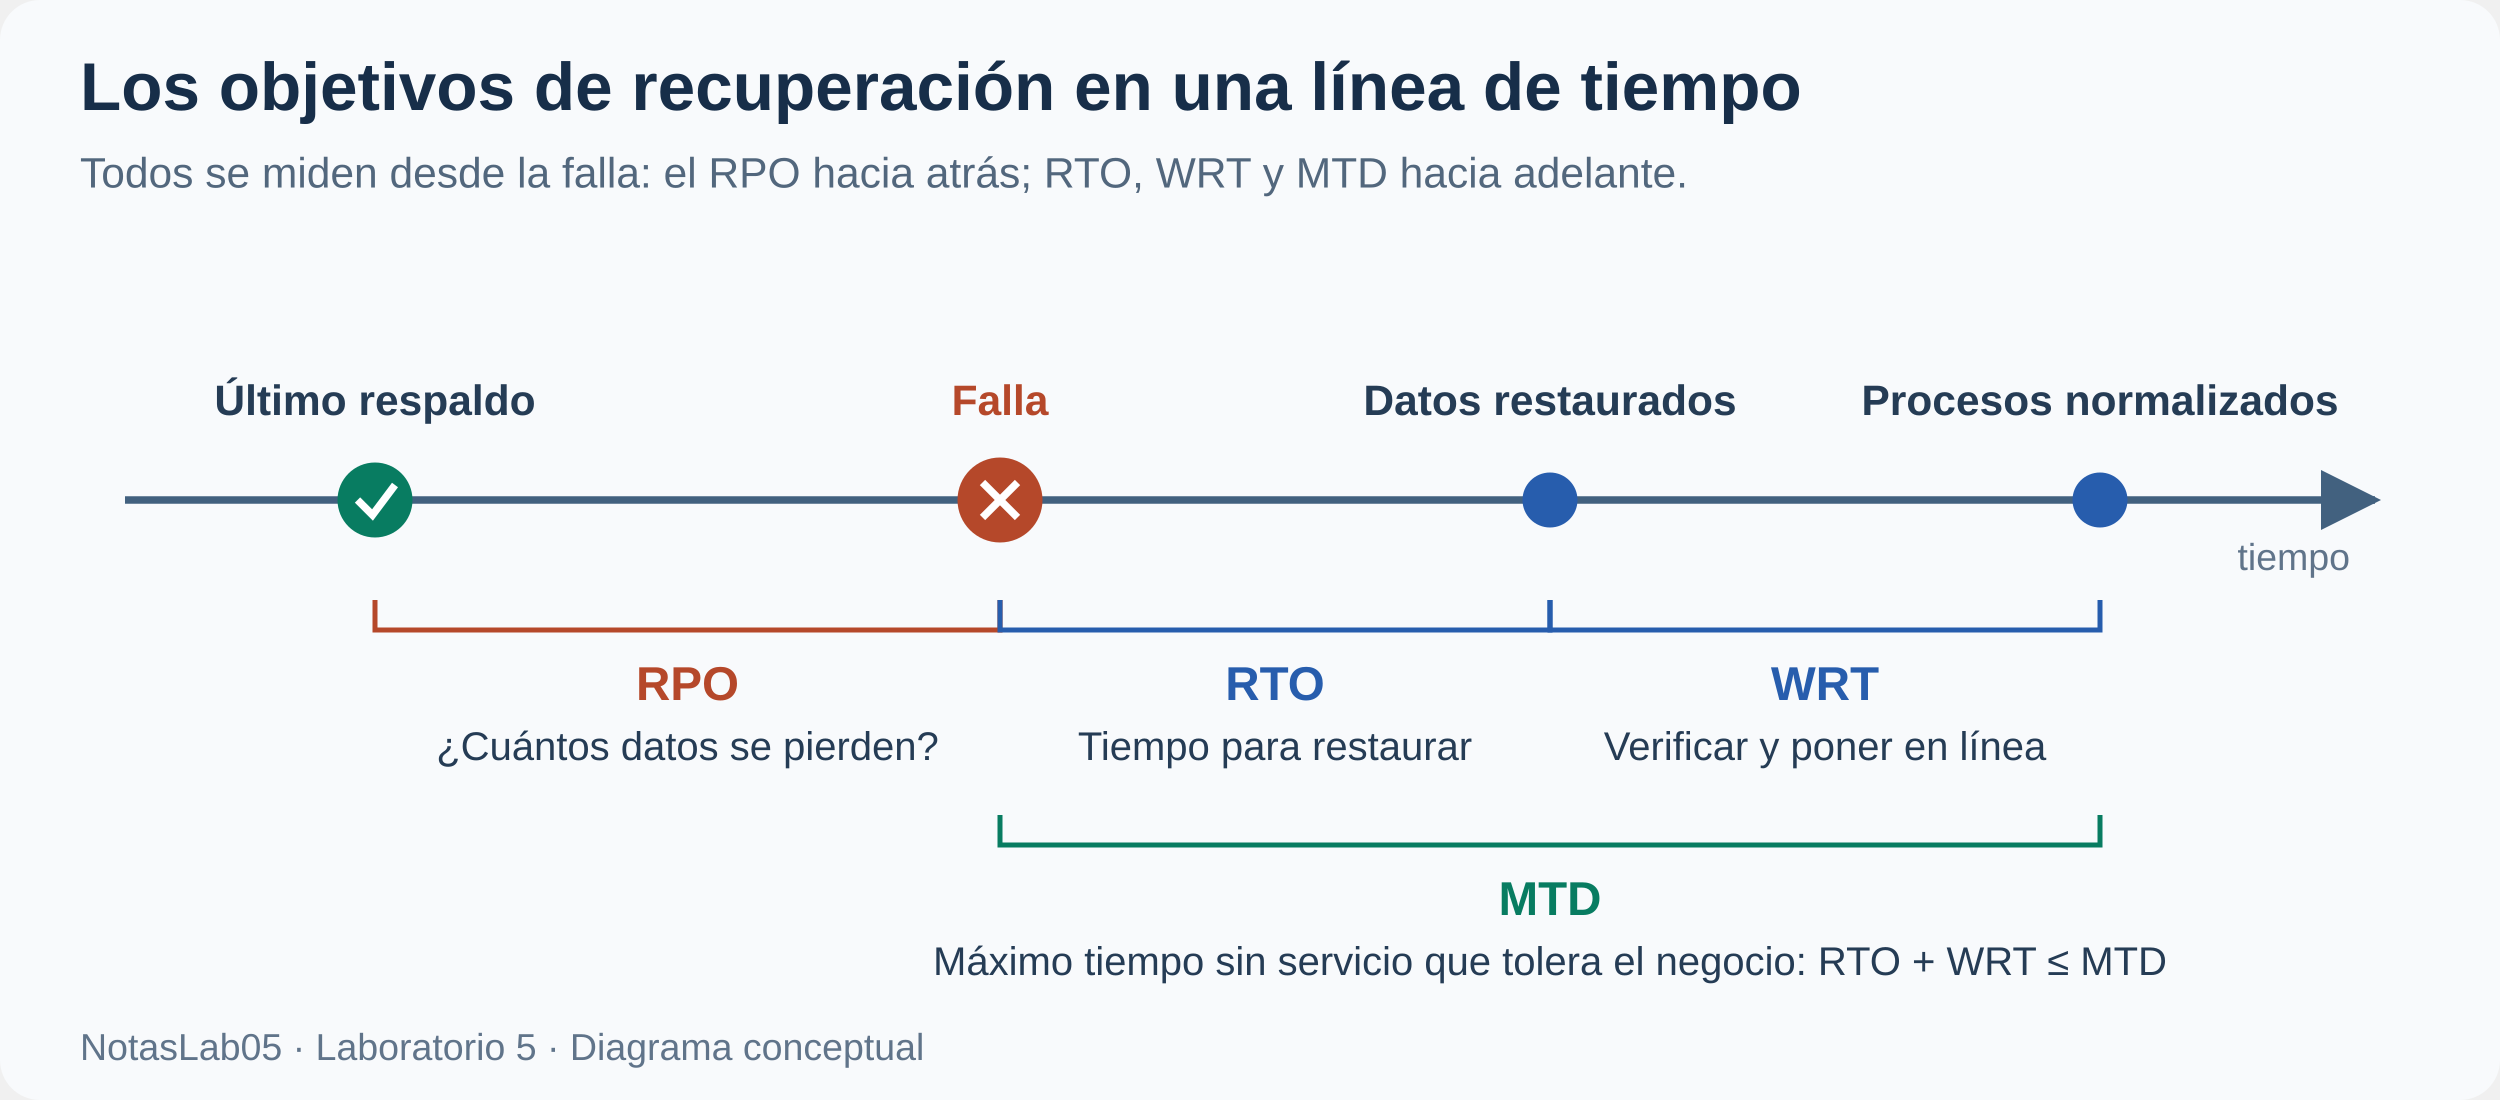
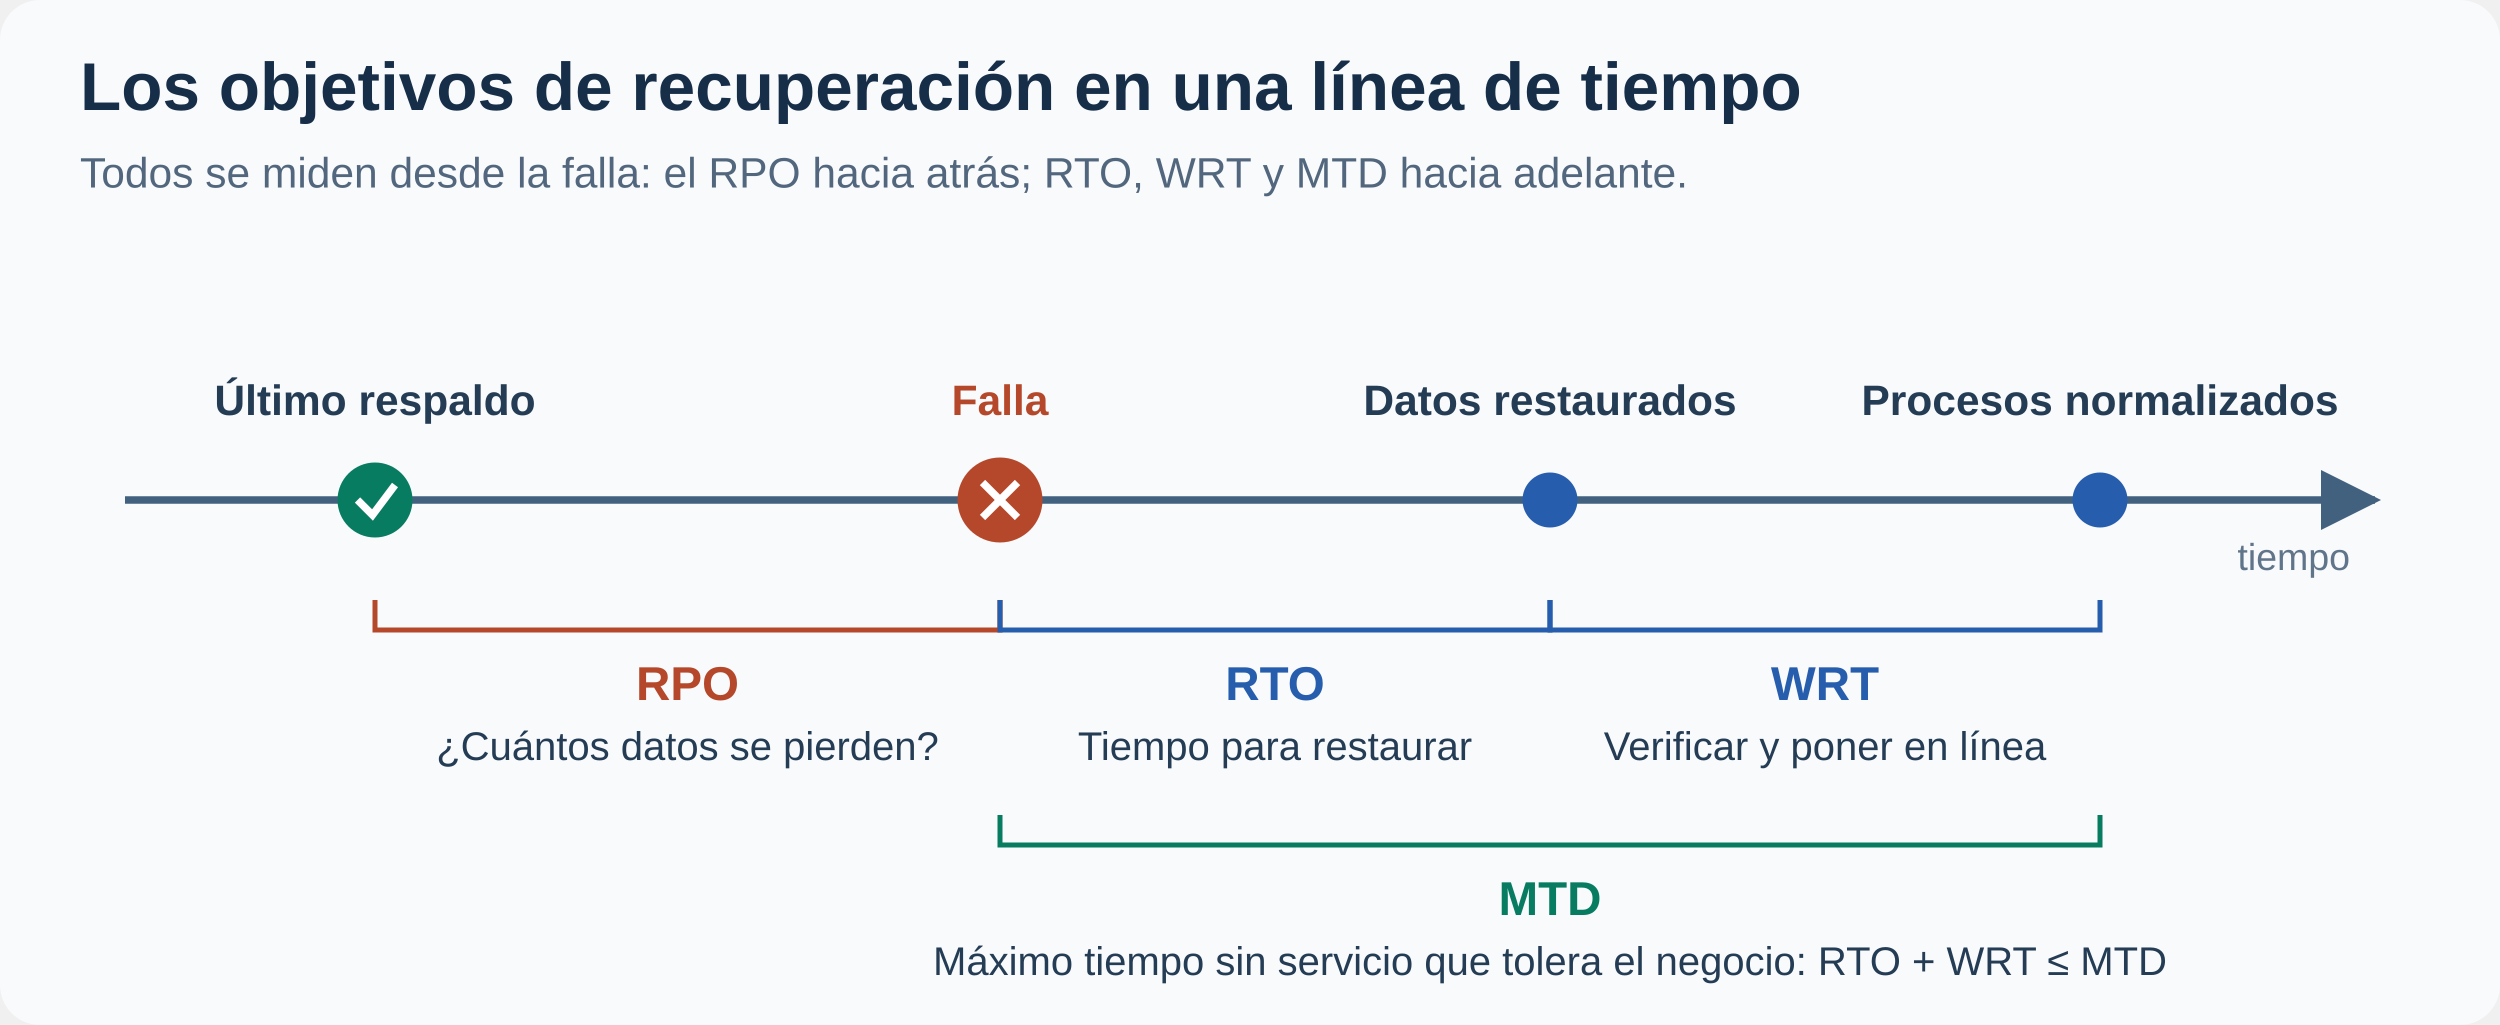
- <svg xmlns="http://www.w3.org/2000/svg" viewBox="0 0 1000 440" role="img" aria-labelledby="title desc">
+ <svg xmlns="http://www.w3.org/2000/svg" viewBox="0 0 1000 410" role="img" aria-labelledby="title desc">
  <defs>
    <marker id="a" viewBox="0 0 10 10" refX="9" refY="5" markerWidth="8" markerHeight="8" orient="auto-start-reverse">
      <path d="M 0 0 L 10 5 L 0 10 Z" fill="#42617f" />
    </marker>
  </defs>
-   <rect width="1000" height="440" rx="16" fill="#f8fafc" />
+   <rect width="1000" height="410" rx="16" fill="#f8fafc" />
  <g font-family="Segoe UI,Arial,sans-serif">
    <text x="32" y="44" font-size="27" fill="#172e49" font-weight="700">Los objetivos de recuperación en una línea de tiempo</text>
    <text x="32" y="75" font-size="17" fill="#52677d" font-weight="400">Todos se miden desde la falla: el RPO hacia atrás; RTO, WRT y MTD hacia adelante.</text>
    <path d="M 50 200 L 950 200" fill="none" stroke="#42617f" stroke-width="3" marker-end="url(#a)" />
    <text x="940" y="228" font-size="15" fill="#60748a" text-anchor="end">tiempo</text>
    <circle cx="150" cy="200" r="15" fill="#087c61" />
    <path d="M 143 200 L 149 206 L 158 194" fill="none" stroke="#ffffff" stroke-width="3" />
    <text x="150" y="166" font-size="17" fill="#253c55" font-weight="600" text-anchor="middle">Último respaldo</text>
    <circle cx="400" cy="200" r="17" fill="#b5482a" />
    <path d="M 393 193 L 407 207 M 407 193 L 393 207" stroke="#ffffff" stroke-width="3" />
    <text x="400" y="166" font-size="17" fill="#b5482a" font-weight="700" text-anchor="middle">Falla</text>
    <circle cx="620" cy="200" r="11" fill="#275dad" />
    <text x="620" y="166" font-size="17" fill="#253c55" font-weight="600" text-anchor="middle">Datos restaurados</text>
    <circle cx="840" cy="200" r="11" fill="#275dad" />
    <text x="840" y="166" font-size="17" fill="#253c55" font-weight="600" text-anchor="middle">Procesos normalizados</text>
    <path d="M 150 240 L 150 252 L 400 252 L 400 240" fill="none" stroke="#b5482a" stroke-width="2" />
    <text x="275" y="280" font-size="19" fill="#b5482a" font-weight="700" text-anchor="middle">RPO</text>
    <text x="275" y="304" font-size="16" fill="#253c55" text-anchor="middle">¿Cuántos datos se pierden?</text>
    <path d="M 400 240 L 400 252 L 620 252 L 620 240" fill="none" stroke="#275dad" stroke-width="2" />
    <text x="510" y="280" font-size="19" fill="#275dad" font-weight="700" text-anchor="middle">RTO</text>
    <text x="510" y="304" font-size="16" fill="#253c55" text-anchor="middle">Tiempo para restaurar</text>
    <path d="M 620 240 L 620 252 L 840 252 L 840 240" fill="none" stroke="#275dad" stroke-width="2" />
    <text x="730" y="280" font-size="19" fill="#275dad" font-weight="700" text-anchor="middle">WRT</text>
    <text x="730" y="304" font-size="16" fill="#253c55" text-anchor="middle">Verificar y poner en línea</text>
    <path d="M 400 326 L 400 338 L 840 338 L 840 326" fill="none" stroke="#087c61" stroke-width="2" />
    <text x="620" y="366" font-size="19" fill="#087c61" font-weight="700" text-anchor="middle">MTD</text>
    <text x="620" y="390" font-size="16" fill="#253c55" text-anchor="middle">Máximo tiempo sin servicio que tolera el negocio: RTO + WRT ≤ MTD</text>
-     <text x="32" y="424" font-size="15" fill="#60748a" font-weight="400">NotasLab05 · Laboratorio 5 · Diagrama conceptual</text>
  </g>
</svg>
